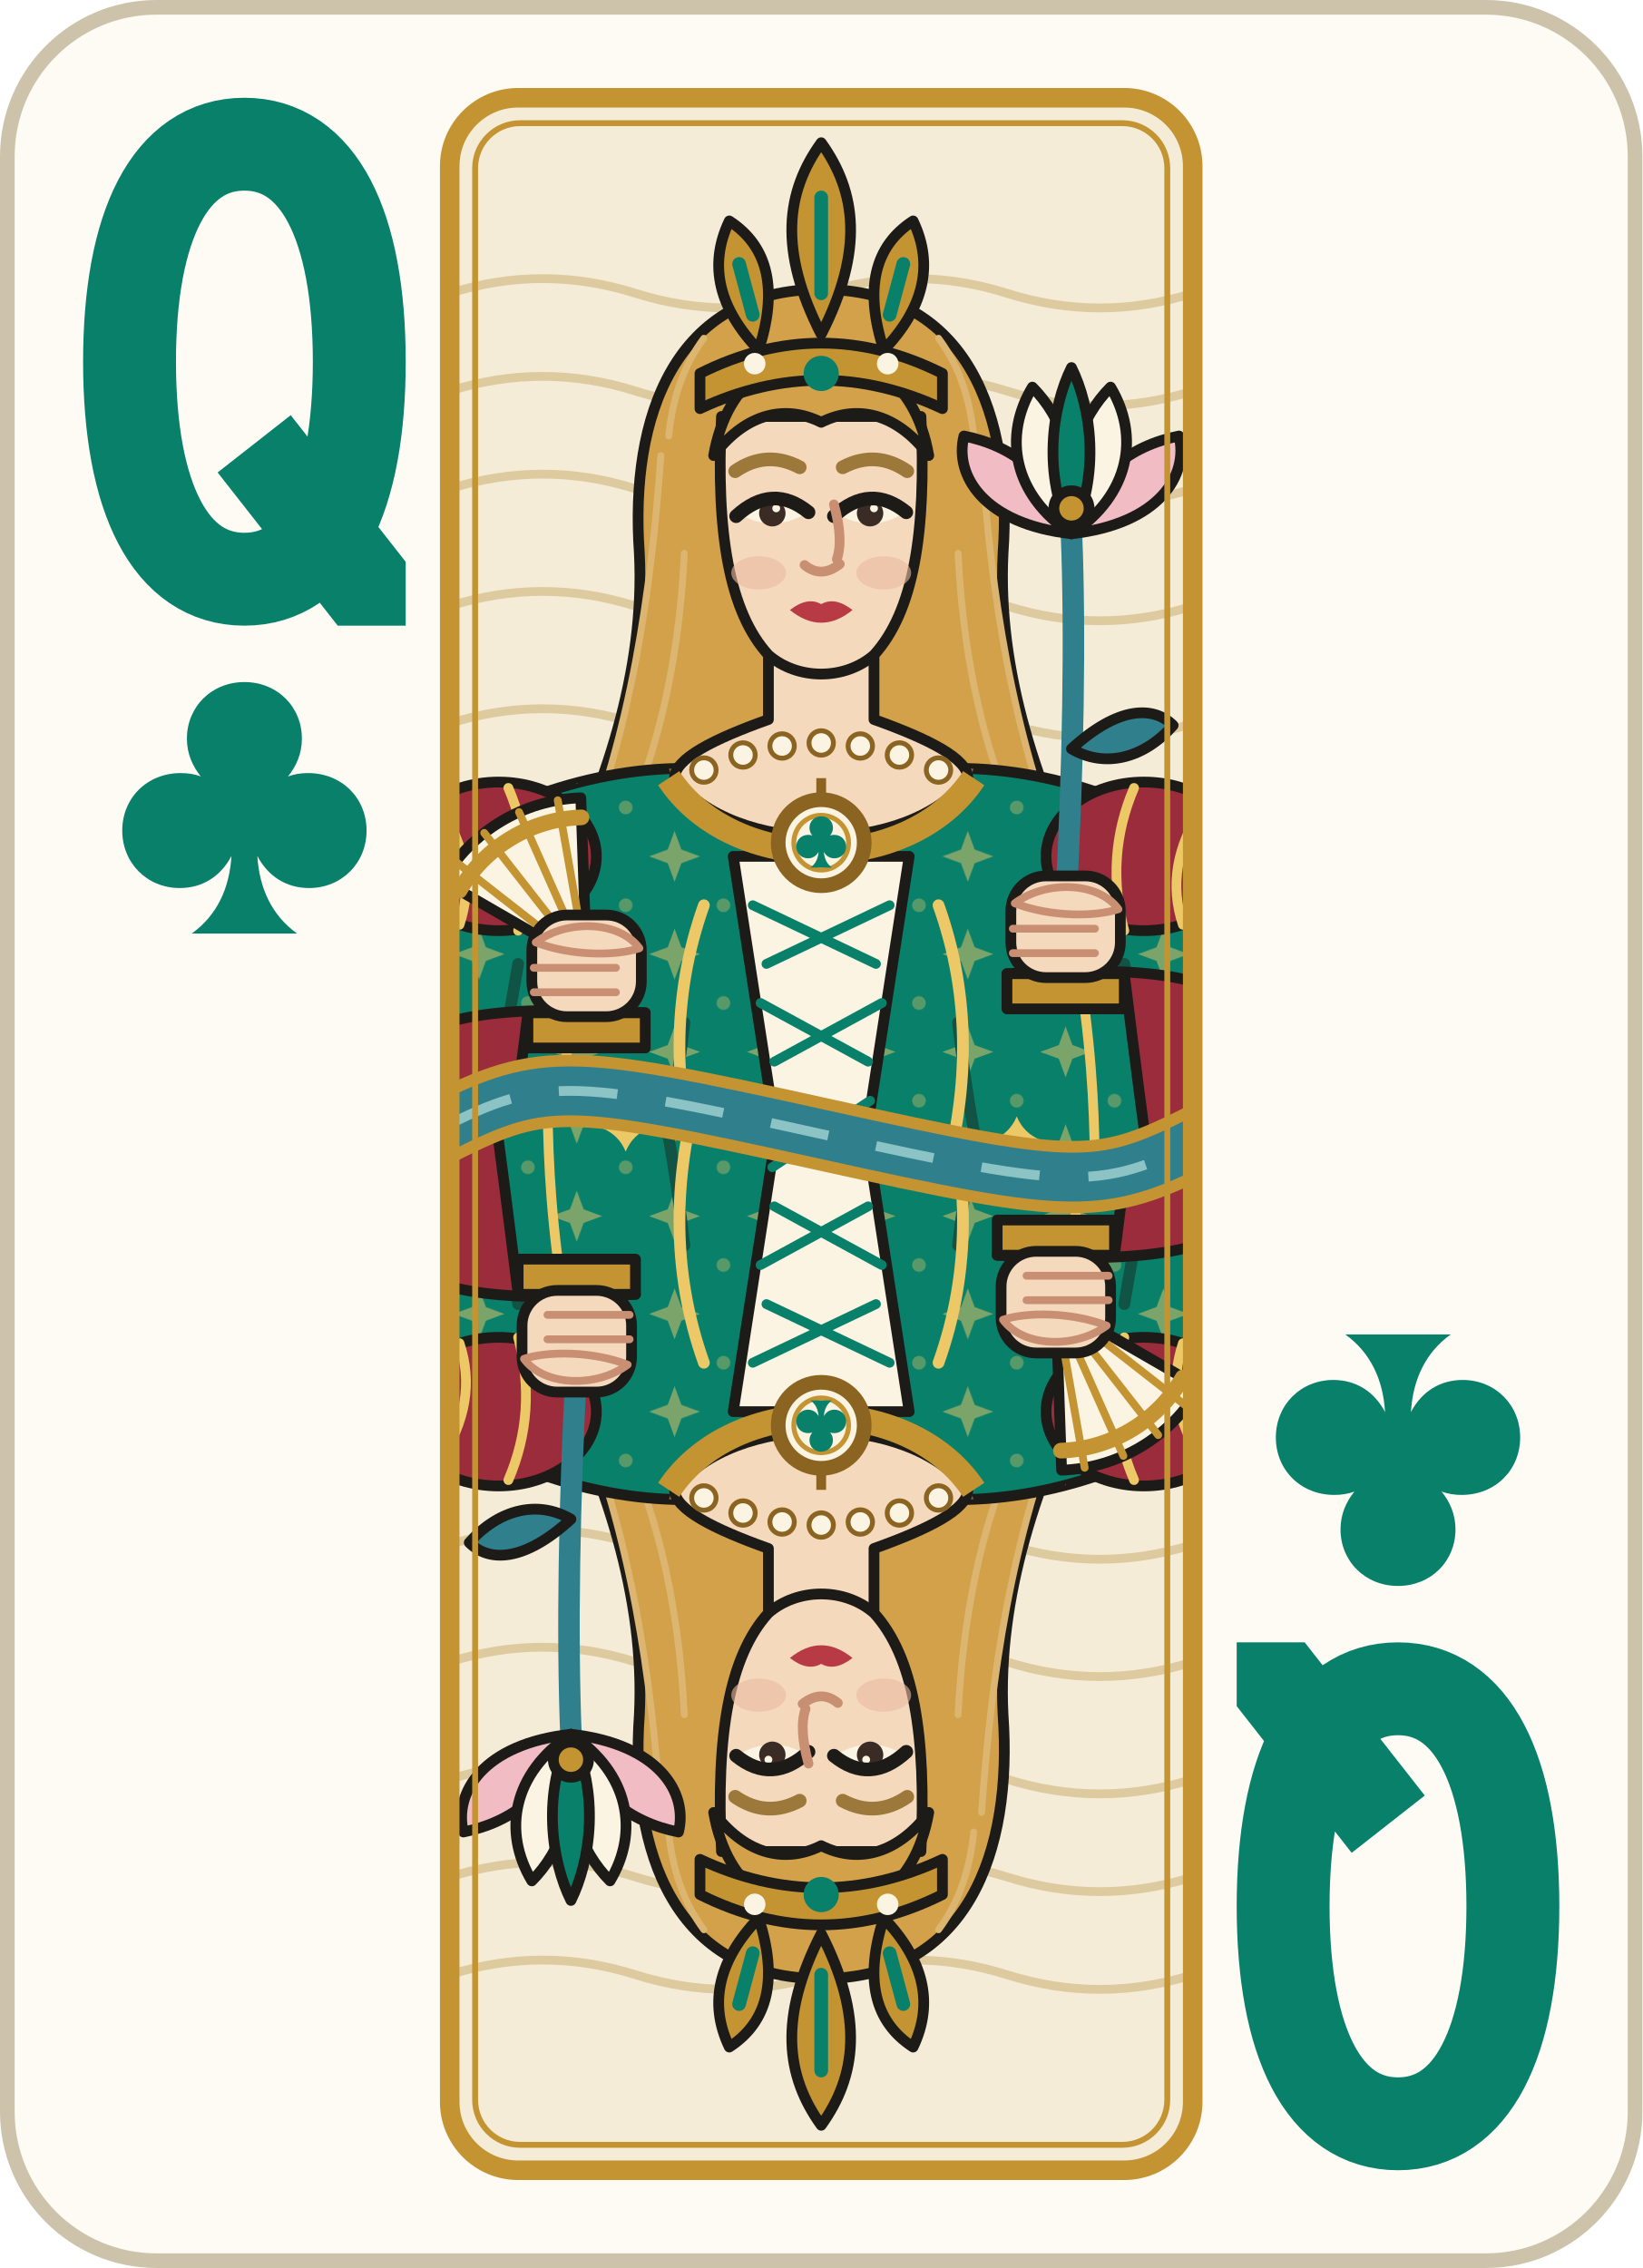
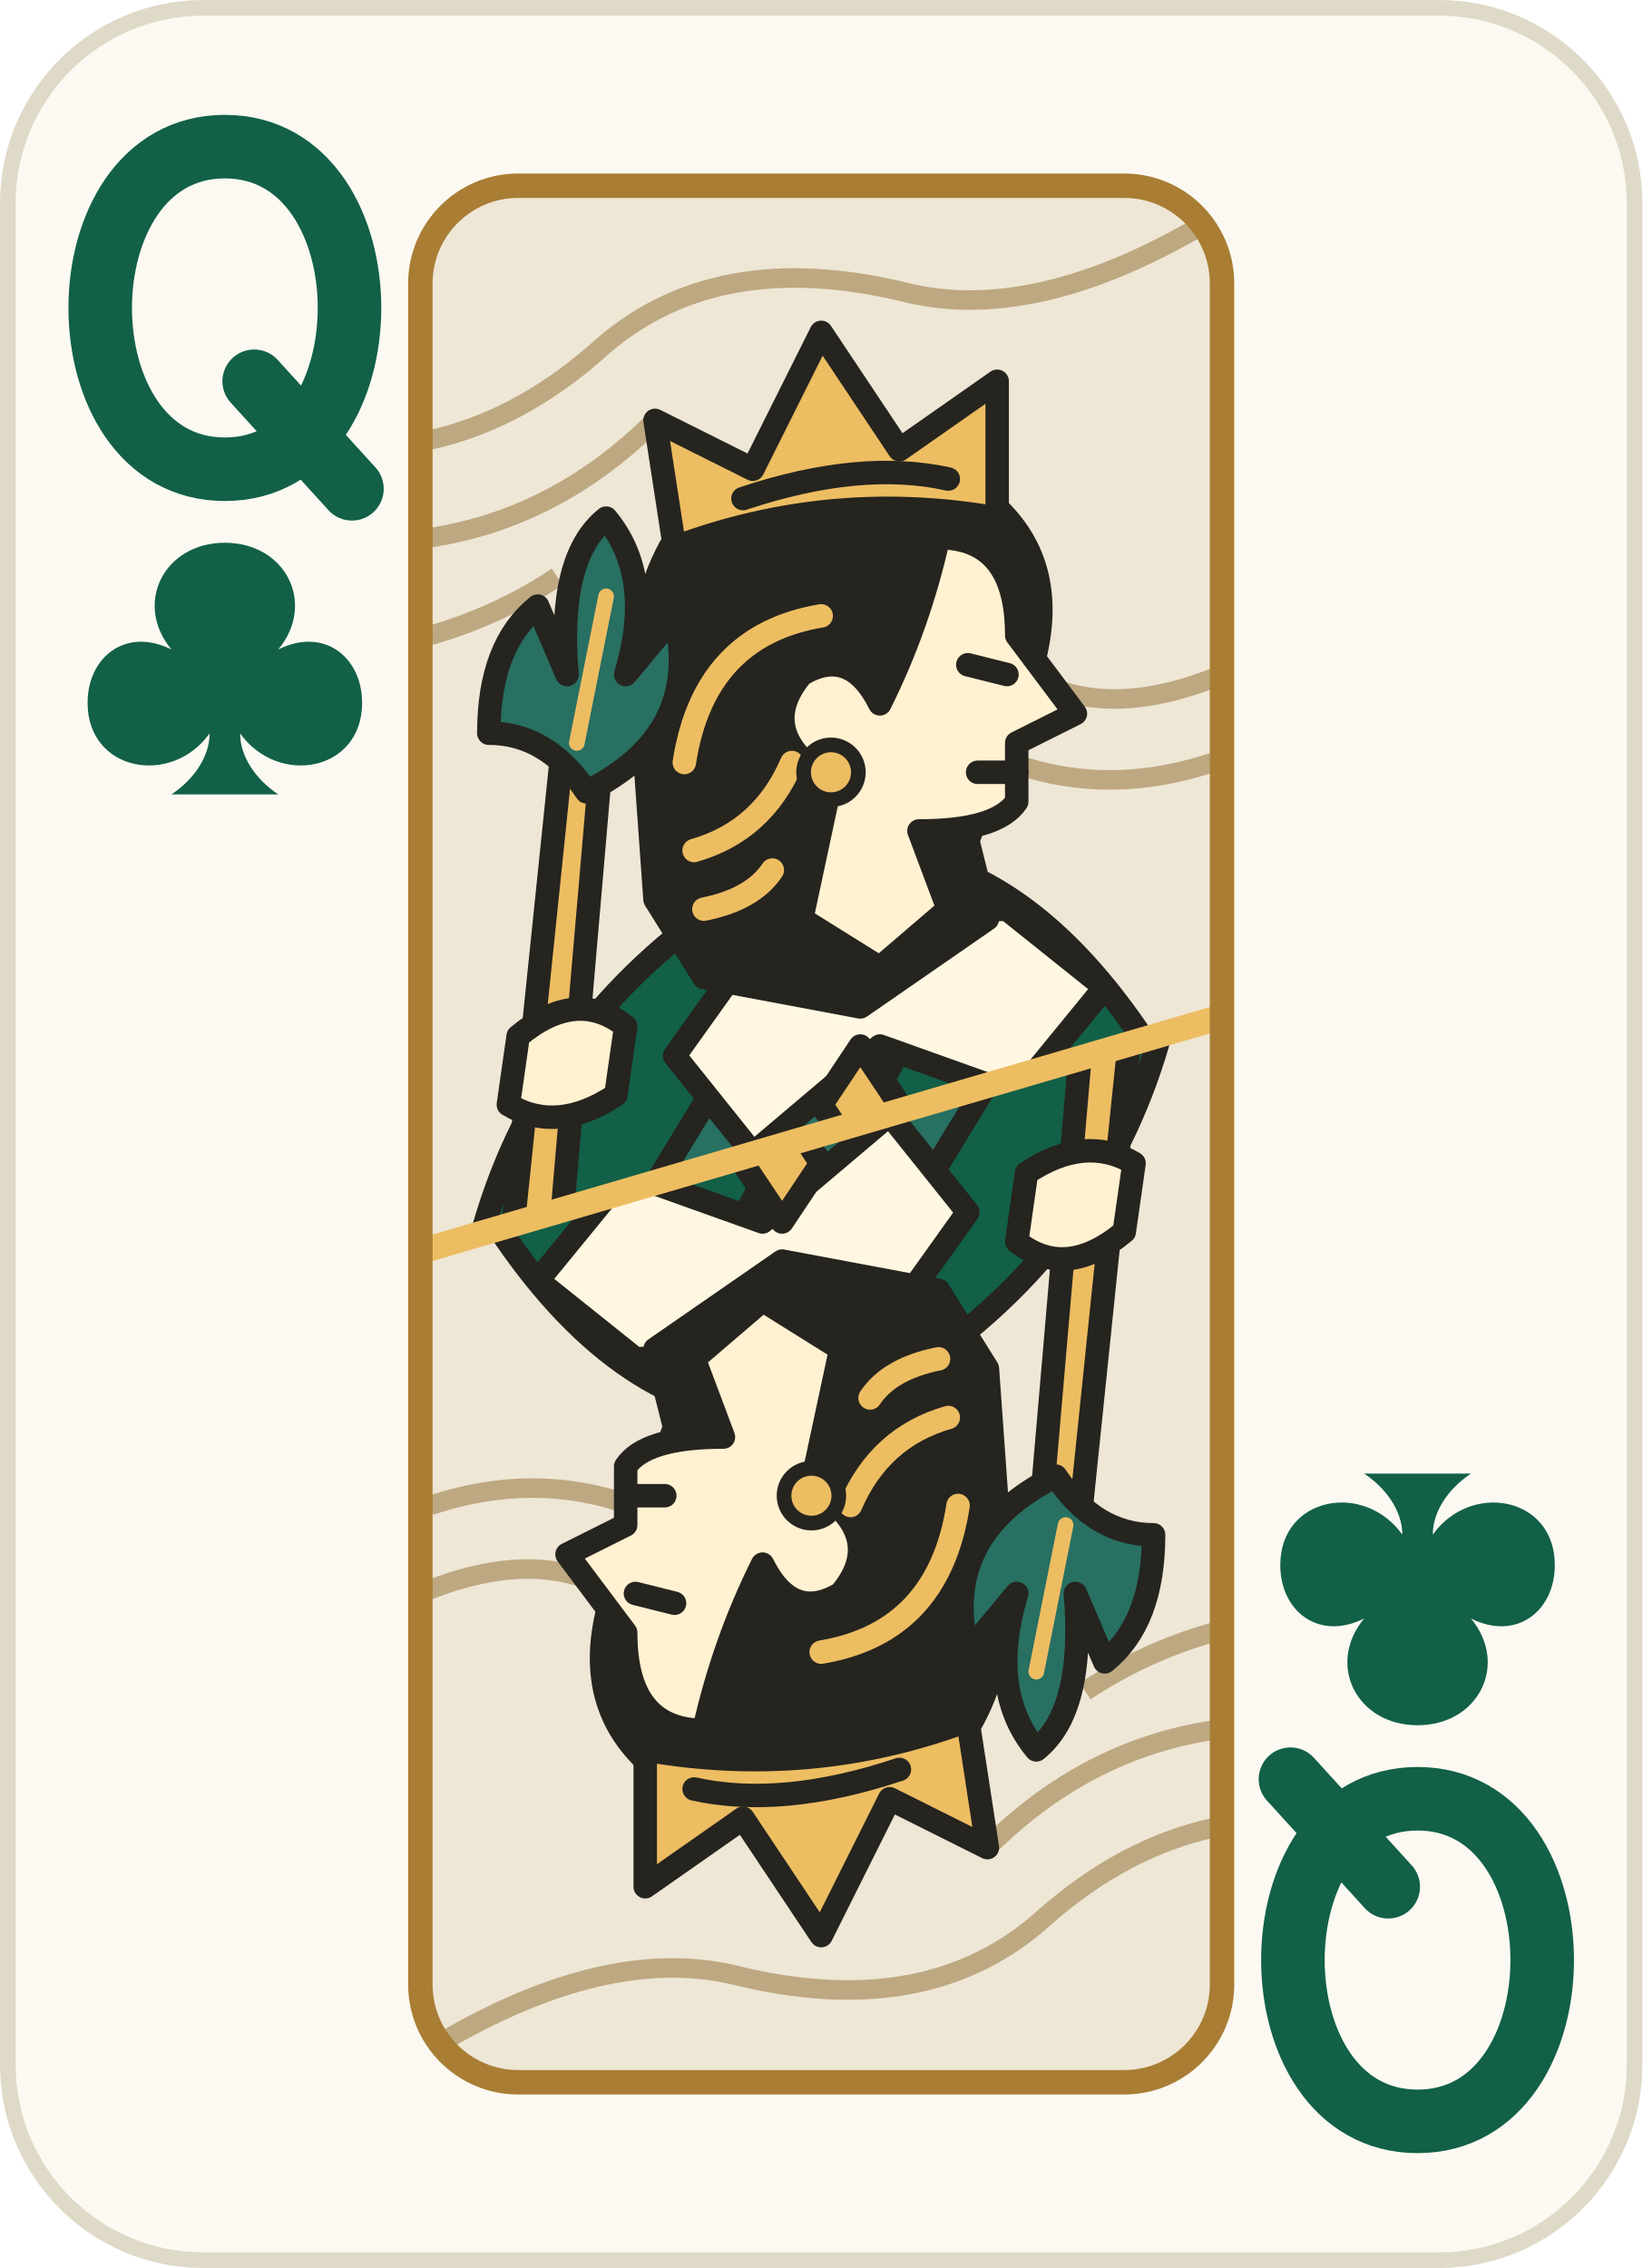
<svg xmlns="http://www.w3.org/2000/svg" width="168" height="232" viewBox="0 0 168 232" preserveAspectRatio="none">
-   <defs>
-     <path id="pip" d="M0-54C13.8-54 24-43.6 24-30.4C24-24 21.6-18.8 18.2-14.6C21-15.6 23.6-16 26.6-16C40.6-16 51-5.6 51 8C51 21.6 40.6 32 27 32C17.4 32 9.8 27 5.4 18.6C6.2 32 11.4 43.4 22 51H-22C-11.4 43.4-6.2 32-5.4 18.6C-9.8 27-17.4 32-27 32C-40.6 32-51 21.6-51 8C-51-5.6-40.6-16-26.6-16C-23.6-16-21-15.6-18.2-14.6C-21.6-18.8-24-24-24-30.4C-24-43.6-13.8-54 0-54Z" />
-     <clipPath id="rank-box">
-       <rect x="8.5" y="10" width="33" height="54" />
-     </clipPath>
+   <rect x=".8" y=".8" width="166.4" height="230.4" rx="20" fill="#fbf9f1" stroke="#dfd9c8" stroke-width="1.6" />
+   <g color="#126047" fill="currentColor">
    <g id="index">
-       <g clip-path="url(#rank-box)">
-         <path d="M0 4.75C7.55 4.75 11.75 13 11.75 27C11.75 41 7.55 49.25 0 49.25C-7.55 49.25-11.75 41-11.75 27C-11.75 13-7.55 4.75 0 4.75ZM1 35.4L19.5 59" transform="translate(25 10)" fill="none" stroke="currentColor" stroke-width="9.5" stroke-miterlimit="3" />
+       <path d="M0 0 C17 0 17 33 0 33 C-17 33-17 0 0 0 Z M3 24 L13 35" transform="translate(23 15)" fill="none" stroke="currentColor" stroke-width="6.5" stroke-linecap="round" stroke-linejoin="round" />
+       <path d="M0-16 C8-16 12-8 7-2 C13-5 18-1 18 5 C18 14 7 16 2 9 C2 12 4 15 7 17 H-7 C-4 15-2 12-2 9 C-7 16-18 14-18 5 C-18-1-13-5-7-2 C-12-8-8-16 0-16Z" transform="translate(23 68) scale(0.78)" />
+     </g>
+     <use href="#index" transform="rotate(180 84 116)" />
+     <defs>
+       <clipPath id="half">
+         <path d="M43 19H125V104L43 128Z" />
+       </clipPath>
+       <clipPath id="frame">
+         <rect x="43" y="19" width="82" height="194" rx="10" />
+       </clipPath>
+     </defs>
+     <rect x="43" y="19" width="82" height="194" rx="10" fill="#eee7d6" />
+     <g clip-path="url(#frame)">
+       <g id="portrait" clip-path="url(#half)">
+         <path d="M44 45Q53 43 61 36Q73 25 93 30Q106 33 123 23M44 55Q57 53 67 43M44 65Q51 63 57 59M105 69Q113 74 125 69M101 77Q112 82 124 78" fill="none" stroke="#bea881" stroke-width="2" />
+         <g stroke="#25241f" stroke-width="2.4" stroke-linejoin="round" stroke-linecap="round">
+           <path d="M48 132Q52 110 69 96L84 88 100 90Q114 97 125 121L128 132Z" fill="currentColor" />
+           <path d="M61 131L83 95 95 102 79 131Z" fill="#287062" />
+           <path d="M103 93L113 101 104 112 90 107 77 118 69 108 79 94Z" fill="#fff7e1" />
+           <path d="M66 78Q63 57 75 49Q85 42 98 49Q110 56 105 70L99 86 101 94 88 103 72 100 67 92Z" fill="#25241f" />
+           <path d="M96 55Q104 55 104 65L110 73 104 76V82Q102 85 94 85L97 93 90 99 82 94 85 80Q77 75 82 69Q87 66 90 72Q94 64 96 55Z" fill="#fff1d1" />
+           <path d="M70 78Q72 65 84 63M71 87Q78 85 81 78M72 93Q77 92 79 89" fill="none" stroke="#edbd62" />
+           <path d="M69 56L67 43 77 48 84 34 92 46 102 39 102 53Q85 50 69 56Z" fill="#edbd62" />
+           <path d="M76 51Q88 47 97 49M99 68L103 69M100 79H104" fill="none" />
+           <circle cx="85" cy="79" r="2.8" fill="#edbd62" stroke-width="1.5" />
+           <path d="M52 130L58 72 62 72 57 130Z" fill="#edbd62" />
+           <path d="M60 81Q56 75 50 75Q50 66 55 62L58 69Q57 57 62 53Q67 59 64 69L69 63Q72 75 60 81Z" fill="#287062" />
+           <path d="M59 76L62 61" fill="none" stroke="#edbd62" stroke-width="1.6" />
+           <path d="M53 106Q59 101 64 105L63 112Q57 116 52 113Z" fill="#fff1d1" />
+           <path d="M88 107L92 113 88 119 84 113Z" fill="#edbd62" />
+           <path d="M96 120Q106 117 111 111" fill="none" stroke="#edbd62" stroke-width="3" />
+         </g>
      </g>
-       <use href="#pip" transform="translate(25 83) scale(0.245)" />
+       <use href="#portrait" transform="rotate(180 84 116)" />
+       <path d="M43 128L125 104" fill="none" stroke="#edbd62" stroke-width="2.6" />
    </g>
-     <pattern id="brocade" width="10" height="10" patternUnits="userSpaceOnUse">
-       <path d="M5 2.4L5.7 4.3 7.6 5 5.7 5.7 5 7.6 4.3 5.7 2.4 5 4.3 4.3Z" fill="#ecc867" opacity=".5" />
-       <g fill="#ecc867" opacity=".35">
-         <circle r=".7" />
-         <circle cx="10" r=".7" />
-         <circle cy="10" r=".7" />
-         <circle cx="10" cy="10" r=".7" />
-       </g>
-     </pattern>
-     <clipPath id="frame">
-       <rect x="46" y="10" width="76" height="212" rx="7" />
-     </clipPath>
-     <clipPath id="upper">
-       <path d="M44 116C55.4 110.12 57.4 110.12 84 116S112.6 121.88 124 116V8H44Z" />
-     </clipPath>
-     <g id="figure" clip-path="url(#upper)">
-       <path d="M46 30q9.5-3 19 0t19 0 19 0 19 0M46 40q9.5-3 19 0t19 0 19 0 19 0M46 50q9.5-3 19 0t19 0 19 0 19 0M46 62q9.5-3 19 0t19 0 19 0 19 0M46 74q9.5-3 19 0t19 0 19 0 19 0M46 88q9.5-3 19 0t19 0 19 0 19 0M46 102q9.5-3 19 0t19 0 19 0 19 0" fill="none" stroke="#ddcb9f" stroke-width="0.9" stroke-linecap="round" stroke-linejoin="round" />
-       <g transform="translate(84 12.6)">
-         <path d="M0 17C-15 17-19.6 30-18.6 44C-18 56-22 68-28 80C-20 84-12 78-10 70H10C12 78 20 84 28 80C22 68 18 56 18.6 44C19.6 30 15 17 0 17Z" fill="#d2a14a" stroke="#1d1b18" stroke-width="1.1" stroke-linejoin="round" stroke-linecap="round" />
-         <path d="M-14 44C-14.6 56-17 66-22 76M14 44C14.6 56 17 66 22 76M-16.4 34C-17.4 48-19.4 62-25 76M16.4 34C17.4 48 19.4 62 25 76M-12 22Q-15 26-15.6 32M12 22Q15 26 15.6 32" fill="none" stroke="#dcb670" stroke-width="0.7" stroke-linecap="round" stroke-linejoin="round" />
-         <path d="M-44 78C-36 70-24 66-14 66C-8 70 8 70 14 66C24 66 36 70 44 78V110H-44Z" fill="#08806a" stroke="#1d1b18" stroke-width="1.1" stroke-linejoin="round" stroke-linecap="round" />
-         <path d="M-44 78C-36 70-24 66-14 66C-8 70 8 70 14 66C24 66 36 70 44 78V110H-44Z" fill="url(#brocade)" />
-         <path d="M-31 86Q-33 98-36 110M31 86Q33 98 36 110M-14 92Q-15 101-17 110M14 92Q15 101 17 110" fill="none" stroke="#115345" stroke-width="1.2" stroke-linecap="round" stroke-linejoin="round" />
-         <path d="M-12 80Q-17 94-12 110M12 80Q17 94 12 110" fill="none" stroke="#ecc867" stroke-width="1.2" stroke-linecap="round" stroke-linejoin="round" />
-         <g fill="#ecc867">
-           <path d="M-20 101.6Q-19.3 103.3-17.6 104Q-19.3 104.7-20 106.4Q-20.7 104.7-22.4 104Q-20.7 103.3-20 101.6Z" />
-           <path d="M20 101.6Q20.7 103.3 22.4 104Q20.7 104.7 20 106.4Q19.3 104.7 17.6 104Q19.3 103.3 20 101.6Z" />
-         </g>
-         <ellipse cx="-33" cy="75" rx="10" ry="7.6" fill="#9b2c3b" stroke="#1d1b18" stroke-width="1.1" stroke-linejoin="round" stroke-linecap="round" />
-         <ellipse cx="33" cy="75" rx="10" ry="7.6" fill="#9b2c3b" stroke="#1d1b18" stroke-width="1.1" stroke-linejoin="round" stroke-linecap="round" />
-         <path d="M-39 70Q-35 76-37 82M-32 68Q-29 75-31 82.6M39 70Q35 76 37 82M32 68Q29 75 31 82.6" fill="none" stroke="#ecc867" stroke-width="1" stroke-linecap="round" stroke-linejoin="round" />
-         <path d="M-9 75H9L3.6 110H-3.6Z" fill="#fbf4e2" stroke="#1d1b18" stroke-width="1.1" stroke-linejoin="round" stroke-linecap="round" />
-         <path d="M-7 80L5.6 86M7 80L-5.6 86M-6.2 90L4.8 96M6.2 90L-4.8 96M-5 100L4 106M5 100L-4 106" fill="none" stroke="#08806a" stroke-width="1" stroke-linecap="round" stroke-linejoin="round" />
-         <path d="M-5.4 50V61C-11 63-15 65-15 67C-9 75 9 75 15 67C15 65 11 63 5.4 61V50Z" fill="#f5d9bd" stroke="#1d1b18" stroke-width="1.1" stroke-linejoin="round" stroke-linecap="round" />
-         <path d="M-15.6 67C-9 77 9 77 15.6 67" fill="none" stroke="#c39431" stroke-width="2.6" />
-         <g fill="#fbf4e2" stroke="#8a6420" stroke-width=".5">
-           <circle cx="-12" cy="66.17" r="1.25" />
-           <circle cx="-8" cy="64.63" r="1.25" />
-           <circle cx="-4" cy="63.71" r="1.25" />
-           <circle cx="0" cy="63.4" r="1.25" />
-           <circle cx="4" cy="63.71" r="1.25" />
-           <circle cx="8" cy="64.63" r="1.25" />
-           <circle cx="12" cy="66.17" r="1.25" />
-         </g>
-         <path d="M0 67V70" stroke="#8a6420" stroke-width="1" />
-         <circle cx="0" cy="73.6" r="4.4" fill="#fbf4e2" stroke="#8a6420" stroke-width="1.5" />
-         <circle cx="0" cy="73.6" r="2.8" fill="none" stroke="#c39431" stroke-width=".5" />
-         <use href="#pip" transform="translate(0 73.6) scale(0.05)" fill="#08806a" />
-         <path d="M-10.2 30C-10.8 42-9.4 50-5.4 54.4C-2.4 57 2.4 57 5.4 54.4C9.4 50 10.8 42 10.2 30Z" fill="#f5d9bd" stroke="#1d1b18" stroke-width="1.1" stroke-linejoin="round" stroke-linecap="round" />
-         <ellipse cx="-6.4" cy="46" rx="2.8" ry="1.7" fill="#eab9a0" opacity=".6" />
-         <ellipse cx="6.4" cy="46" rx="2.8" ry="1.7" fill="#eab9a0" opacity=".6" />
-         <path d="M-8.3 40Q-5 37.5-1.7 40Q-5 41.9-8.3 40Z" fill="#fbf4e2" />
-         <circle cx="-5" cy="39.9" r="1.35" fill="#3a2c24" />
-         <circle cx="-4.6" cy="39.4" r=".4" fill="#fbf4e2" />
-         <path d="M-8.7 40.2Q-5 36.8-1.3 39.8" fill="none" stroke="#1d1b18" stroke-width="1.4" stroke-linecap="round" stroke-linejoin="round" />
-         <path d="M1.7 40Q5 37.5 8.3 40Q5 41.9 1.7 40Z" fill="#fbf4e2" />
-         <circle cx="5" cy="39.9" r="1.35" fill="#3a2c24" />
-         <circle cx="5.4" cy="39.4" r=".4" fill="#fbf4e2" />
-         <path d="M1.3 40.2Q5 36.8 8.7 39.8" fill="none" stroke="#1d1b18" stroke-width="1.4" stroke-linecap="round" stroke-linejoin="round" />
-         <path d="M-8.8 35.6Q-5.6 33.4-2.2 35.2M8.8 35.6Q5.6 33.4 2.2 35.2" fill="none" stroke="#9c793b" stroke-width="1.4" stroke-linecap="round" stroke-linejoin="round" />
-         <path d="M1.3 39Q2.3 42.6 1.6 44.6M-1.7 45.2Q0 46.6 1.9 45.1" fill="none" stroke="#c98f72" stroke-width="1" stroke-linecap="round" stroke-linejoin="round" />
-         <path d="M-3.2 49.8Q-1.4 48.4 0 49.2Q1.4 48.4 3.2 49.8Q0 52.4-3.2 49.8Z" fill="#b83a44" />
-         <path d="M-11 34C-9.6 26-4 23 0 25.6C4 23 9.6 26 11 34C8 30 4 28.6 0 30.6C-4 28.6-8 30-11 34Z" fill="#d2a14a" stroke="#1d1b18" stroke-width="1.1" stroke-linejoin="round" stroke-linecap="round" />
-         <path d="M-12.4 25.6Q0 19.4 12.4 25.6V29.2Q0 23.4-12.4 29.2Z" fill="#c39431" stroke="#1d1b18" stroke-width="1.1" stroke-linejoin="round" stroke-linecap="round" />
-         <path d="M0 2C3.6 7 4.4 13 0 21.6C-4.4 13-3.6 7 0 2ZM-9.4 10C-5.4 12.6-4.4 17-6.4 23.2C-10.4 19-11.6 14.6-9.4 10ZM9.4 10C5.4 12.6 4.4 17 6.4 23.2C10.4 19 11.6 14.6 9.4 10Z" fill="#c39431" stroke="#1d1b18" stroke-width="1.1" stroke-linejoin="round" stroke-linecap="round" />
-         <path d="M0 7.6V17.4M-8.4 14.4L-7 19.6M8.4 14.4L7 19.6" fill="none" stroke="#08806a" stroke-width="1.4" stroke-linecap="round" stroke-linejoin="round" />
-         <circle cx="0" cy="25.6" r="1.8" fill="#08806a" />
-         <circle cx="-6.8" cy="24.6" r="1.1" fill="#fbf4e2" />
-         <circle cx="6.8" cy="24.6" r="1.1" fill="#fbf4e2" />
-         <path d="M19 87H31C32 95 33 103 34 110H44V91C40 88 37 86 19 87Z" fill="#9b2c3b" stroke="#1d1b18" stroke-width="1.1" stroke-linejoin="round" stroke-linecap="round" />
-         <path d="M27 91C28 99 28 105 28 110" fill="none" stroke="#ecc867" stroke-width="1" stroke-linecap="round" stroke-linejoin="round" />
-         <path d="M25 80C25.8 66 26 52 25.6 42" fill="none" stroke="#2f7f8c" stroke-width="2.2" stroke-linecap="round" />
-         <path d="M25.6 64C30.4 59.6 34 59.6 36 61.6C33 65 29 66 25.6 64Z" fill="#2f7f8c" stroke="#1d1b18" stroke-width="1.1" stroke-linejoin="round" stroke-linecap="round" />
-         <g transform="translate(25.6 36)" stroke="#1d1b18" stroke-width="1.1" stroke-linejoin="round" stroke-linecap="round">
-           <path d="M0 6C-9 5-12 0-11-4C-6-3-2 0 0 6ZM0 6C9 5 12 0 11-4C6-3 2 0 0 6Z" fill="#f2bcc4" />
-           <path d="M0 6C-6 2-7-4-4-9C-1-6 1-1 0 6ZM0 6C6 2 7-4 4-9C1-6-1-1 0 6Z" fill="#fbf4e2" />
-           <path d="M0 6C-3 0-2-7 0-11C2-7 3 0 0 6Z" fill="#08806a" />
-           <circle cy="3.4" r="1.8" fill="#c39431" />
-         </g>
-         <path d="M19 87H31V90.6H19Z" fill="#c39431" stroke="#1d1b18" stroke-width="1.1" stroke-linejoin="round" stroke-linecap="round" />
-         <rect x="19.4" y="77" width="11.2" height="10.4" rx="3.6" fill="#f5d9bd" stroke="#1d1b18" stroke-width="1.1" stroke-linejoin="round" stroke-linecap="round" />
-         <path d="M19.6 82.4H28M19.6 84.9H28" fill="none" stroke="#c98f72" stroke-width="0.8" stroke-linecap="round" stroke-linejoin="round" />
-         <path d="M19.8 79.8C23 77.4 28.4 77.6 30.4 80.4C28 81.2 23.4 81.2 19.8 79.8Z" fill="#f5d9bd" stroke="#c98f72" stroke-width=".8" stroke-linejoin="round" />
-         <path d="M-18 91H-30C-31 99-32 107-33 110H-44V95C-40 92-36 90-18 91Z" fill="#9b2c3b" stroke="#1d1b18" stroke-width="1.1" stroke-linejoin="round" stroke-linecap="round" />
-         <path d="M-26 95C-27 103-27 109-27 110" fill="none" stroke="#ecc867" stroke-width="1" stroke-linecap="round" stroke-linejoin="round" />
-         <path d="M-24 86L-38.72 77.5A17 17 0 0 1 -24.59 69.01Z" fill="#fbf4e2" stroke="#1d1b18" stroke-width="1.1" stroke-linejoin="round" stroke-linecap="round" />
-         <path d="M-24 86L-37.4 75.53M-24 86L-34.47 72.6M-24 86L-30.91 70.47M-24 86L-26.95 69.26" fill="none" stroke="#c39431" stroke-width="0.8" stroke-linecap="round" stroke-linejoin="round" />
-         <path d="M-36.99 78.5A15 15 0 0 1 -24.52 71.01" fill="none" stroke="#c39431" stroke-width="1.6" stroke-linecap="round" stroke-linejoin="round" />
-         <path d="M-30 91H-18V94.6H-30Z" fill="#c39431" stroke="#1d1b18" stroke-width="1.1" stroke-linejoin="round" stroke-linecap="round" />
-         <rect x="-29.6" y="81" width="11.2" height="10.4" rx="3.6" fill="#f5d9bd" stroke="#1d1b18" stroke-width="1.1" stroke-linejoin="round" stroke-linecap="round" />
-         <path d="M-29.4 86.4H-21M-29.4 88.9H-21" fill="none" stroke="#c98f72" stroke-width="0.8" stroke-linecap="round" stroke-linejoin="round" />
-         <path d="M-29.2 83.8C-26 81.4-20.6 81.6-18.6 84.4C-21 85.2-25.6 85.2-29.2 83.8Z" fill="#f5d9bd" stroke="#c98f72" stroke-width=".8" stroke-linejoin="round" />
-       </g>
-     </g>
-   </defs>
-   <rect x=".75" y=".75" width="166.5" height="230.5" rx="15.25" fill="#fdfbf4" stroke="#cdc3ab" stroke-width="1.5" />
-   <g color="#08806a" fill="currentColor">
-     <rect x="46" y="10" width="76" height="212" rx="7" fill="#f4ecd7" />
-     <g clip-path="url(#frame)">
-       <use href="#figure" />
-       <use href="#figure" transform="rotate(180 84 116)" />
-       <path d="M44 116C55.4 110.12 57.4 110.12 84 116S112.6 121.88 124 116" fill="none" stroke="#c39431" stroke-width="7.4" />
-       <path d="M44 116C55.4 110.12 57.4 110.12 84 116S112.6 121.88 124 116" fill="none" stroke="#2f7f8c" stroke-width="5" />
-       <path d="M44 116C55.4 110.12 57.4 110.12 84 116S112.6 121.88 124 116" fill="none" stroke="#8cc3c4" stroke-width="1" pathLength="100" stroke-dasharray="6 5" stroke-dashoffset="-47" />
-     </g>
-     <rect x="46" y="10" width="76" height="212" rx="7" fill="none" stroke="#c39431" stroke-width="2" />
-     <rect x="48.6" y="12.6" width="70.8" height="206.8" rx="4.6" fill="none" stroke="#c39431" stroke-width=".6" />
-     <use href="#index" />
-     <use href="#index" transform="rotate(180 84 116)" />
+     <rect x="43" y="19" width="82" height="194" rx="10" fill="none" stroke="#a97d34" stroke-width="2.5" />
  </g>
</svg>
